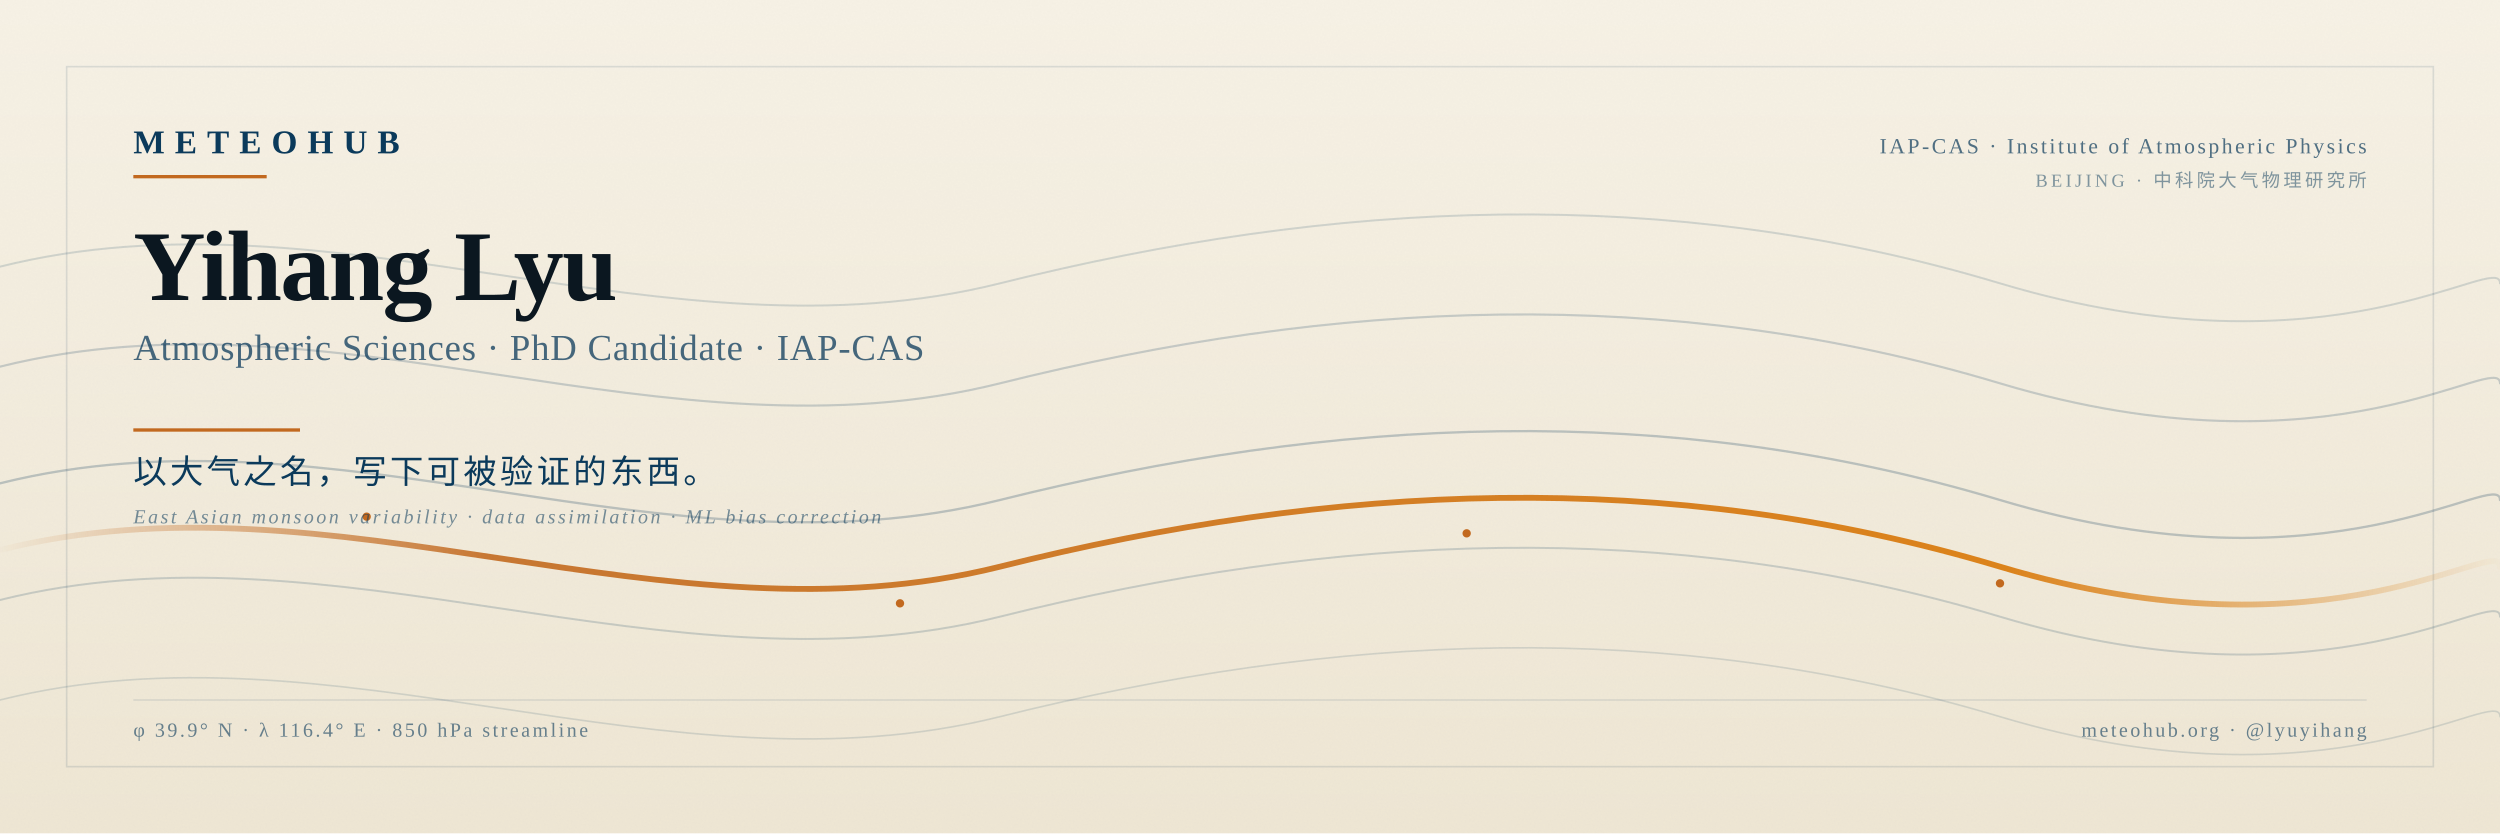
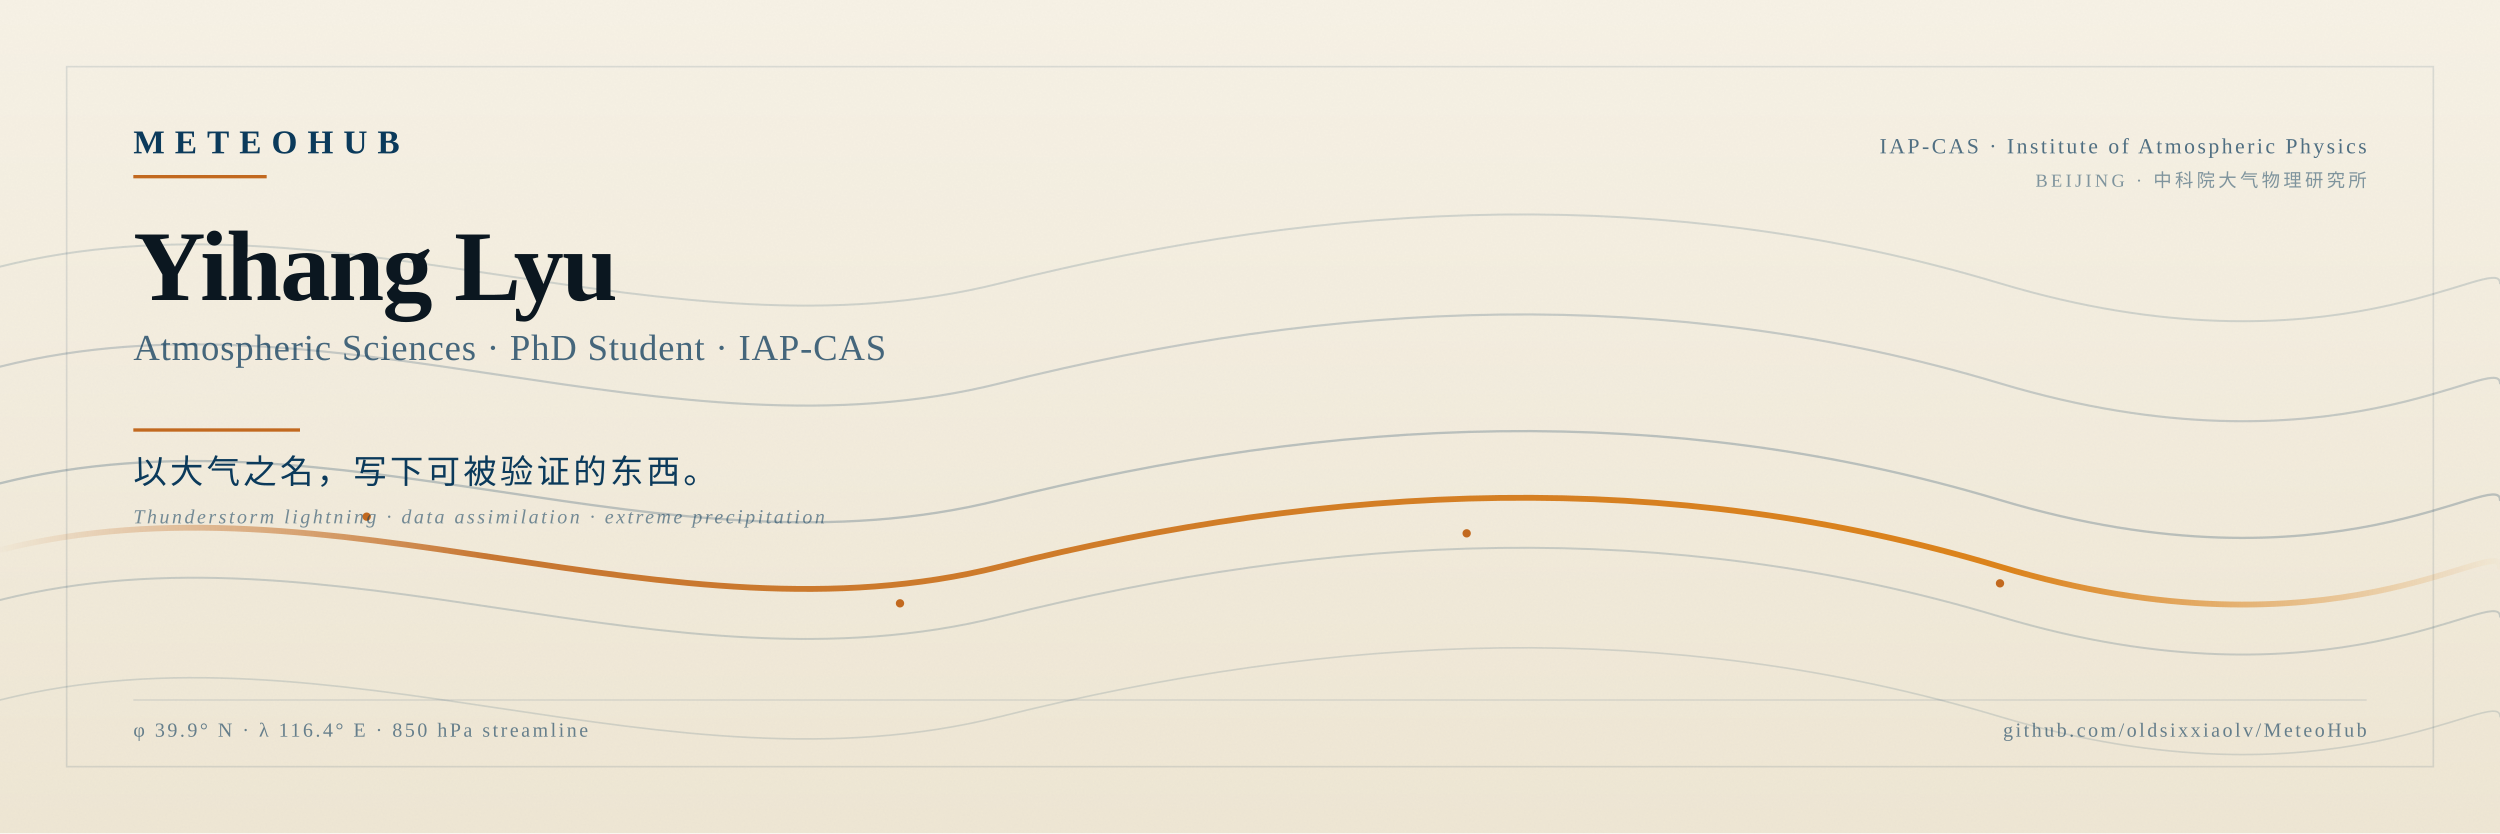
<svg xmlns="http://www.w3.org/2000/svg" viewBox="0 0 1500 500" width="1500" height="500" role="img" aria-label="MeteoHub — Yihang Lyu, Atmospheric Sciences. 以大气之名，写下可被验证的东西。">
  <defs>
    <filter id="paper" x="0" y="0" width="100%" height="100%">
      <feTurbulence type="fractalNoise" baseFrequency="0.85" numOctaves="2" seed="17" stitchTiles="stitch" />
      <feColorMatrix values="0 0 0 0 0.27                              0 0 0 0 0.22                              0 0 0 0 0.16                              0 0 0 0.045 0" />
      <feComposite in2="SourceGraphic" operator="in" />
    </filter>
    <linearGradient id="paperGrad" x1="0" y1="0" x2="0" y2="1">
      <stop offset="0%" stop-color="#f7f2e6" />
      <stop offset="100%" stop-color="#efe7d4" />
    </linearGradient>
    <linearGradient id="accentStream" x1="0" y1="0" x2="1" y2="0">
      <stop offset="0%" stop-color="#c2691f" stop-opacity="0" />
      <stop offset="20%" stop-color="#c2691f" stop-opacity="0.9" />
      <stop offset="80%" stop-color="#d97706" stop-opacity="0.9" />
      <stop offset="100%" stop-color="#d97706" stop-opacity="0" />
    </linearGradient>
  </defs>
  <rect width="1500" height="500" fill="url(#paperGrad)" />
  <rect width="1500" height="500" fill="#8a6e44" filter="url(#paper)" opacity="0.6" />
  <rect x="40" y="40" width="1420" height="420" fill="none" stroke="#0b3a5b" stroke-opacity="0.12" stroke-width="1" />
  <g stroke="#0b3a5b" fill="none" stroke-linecap="round">
    <path d="M0,160  C200,110  400,220  600,170 S1000,110 1200,170 S1500,150 1500,170" stroke-opacity="0.16" stroke-width="1.2" />
    <path d="M0,220  C200,170  400,280  600,230 S1000,170 1200,230 S1500,210 1500,230" stroke-opacity="0.20" stroke-width="1.3" />
    <path d="M0,290  C200,240  400,350  600,300 S1000,240 1200,300 S1500,280 1500,300" stroke-opacity="0.24" stroke-width="1.4" />
    <path d="M0,360  C200,310  400,420  600,370 S1000,310 1200,370 S1500,350 1500,370" stroke-opacity="0.18" stroke-width="1.2" />
    <path d="M0,420  C200,370  400,480  600,430 S1000,370 1200,430 S1500,410 1500,430" stroke-opacity="0.14" stroke-width="1" />
  </g>
  <path d="M0,330 C200,280 400,390 600,340 S1000,280 1200,340 S1500,320 1500,340" fill="none" stroke="url(#accentStream)" stroke-width="3.5" stroke-linecap="round" />
  <g fill="#c2691f">
    <circle cx="220" cy="310" r="2.5" />
    <circle cx="540" cy="362" r="2.5" />
    <circle cx="880" cy="320" r="2.5" />
    <circle cx="1200" cy="350" r="2.5" />
  </g>
  <g font-family="'Source Serif 4', 'Noto Serif SC', 'Times New Roman', Georgia, serif" fill="#0b3a5b">
    <text x="80" y="92" font-size="20" font-weight="600" letter-spacing="6">METEOHUB</text>
    <line x1="80" y1="106" x2="160" y2="106" stroke="#c2691f" stroke-width="2" />
  </g>
  <g font-family="'Source Serif 4', 'Noto Serif SC', 'Times New Roman', Georgia, serif" fill="#0b1720">
    <text x="80" y="180" font-size="60" font-weight="600" letter-spacing="-1">Yihang Lyu</text>
-     <text x="80" y="216" font-size="22" fill="#0b3a5b" fill-opacity="0.75" letter-spacing="0.5">Atmospheric Sciences · PhD Candidate · IAP-CAS</text>
+     <text x="80" y="216" font-size="22" fill="#0b3a5b" fill-opacity="0.75" letter-spacing="0.5">Atmospheric Sciences · PhD Student · IAP-CAS</text>
  </g>
  <g font-family="'Source Serif 4', 'Noto Serif SC', 'Times New Roman', Georgia, serif">
    <line x1="80" y1="258" x2="180" y2="258" stroke="#c2691f" stroke-width="2" />
    <text x="80" y="290" font-size="20" fill="#0b3a5b" letter-spacing="2">以大气之名，写下可被验证的东西。</text>
-     <text x="80" y="314" font-size="12" fill="#0b3a5b" fill-opacity="0.55" letter-spacing="1.5" font-style="italic">East Asian monsoon variability · data assimilation · ML bias correction</text>
+     <text x="80" y="314" font-size="12" fill="#0b3a5b" fill-opacity="0.55" letter-spacing="1.5" font-style="italic">Thunderstorm lightning · data assimilation · extreme precipitation</text>
  </g>
  <g font-family="'Source Serif 4', 'Noto Serif SC', 'Times New Roman', Georgia, serif" fill="#0b3a5b" text-anchor="end">
    <text x="1420" y="92" font-size="13" fill-opacity="0.7" letter-spacing="1.5">IAP-CAS · Institute of Atmospheric Physics</text>
    <text x="1420" y="112" font-size="11" fill-opacity="0.5" letter-spacing="2">BEIJING · 中科院大气物理研究所</text>
  </g>
  <line x1="80" y1="420" x2="1420" y2="420" stroke="#0b3a5b" stroke-opacity="0.10" stroke-width="1" />
  <g font-family="'Source Serif 4', 'Noto Serif SC', 'Times New Roman', Georgia, serif" fill="#0b3a5b">
    <text x="80" y="442" font-size="12" fill-opacity="0.6" letter-spacing="1.5">φ 39.9° N · λ 116.4° E · 850 hPa streamline</text>
-     <text x="1420" y="442" font-size="12" fill-opacity="0.6" letter-spacing="1.5" text-anchor="end">meteohub.org · @lyuyihang</text>
+     <text x="1420" y="442" font-size="12" fill-opacity="0.6" letter-spacing="1.5" text-anchor="end">github.com/oldsixxiaolv/MeteoHub</text>
  </g>
</svg>
